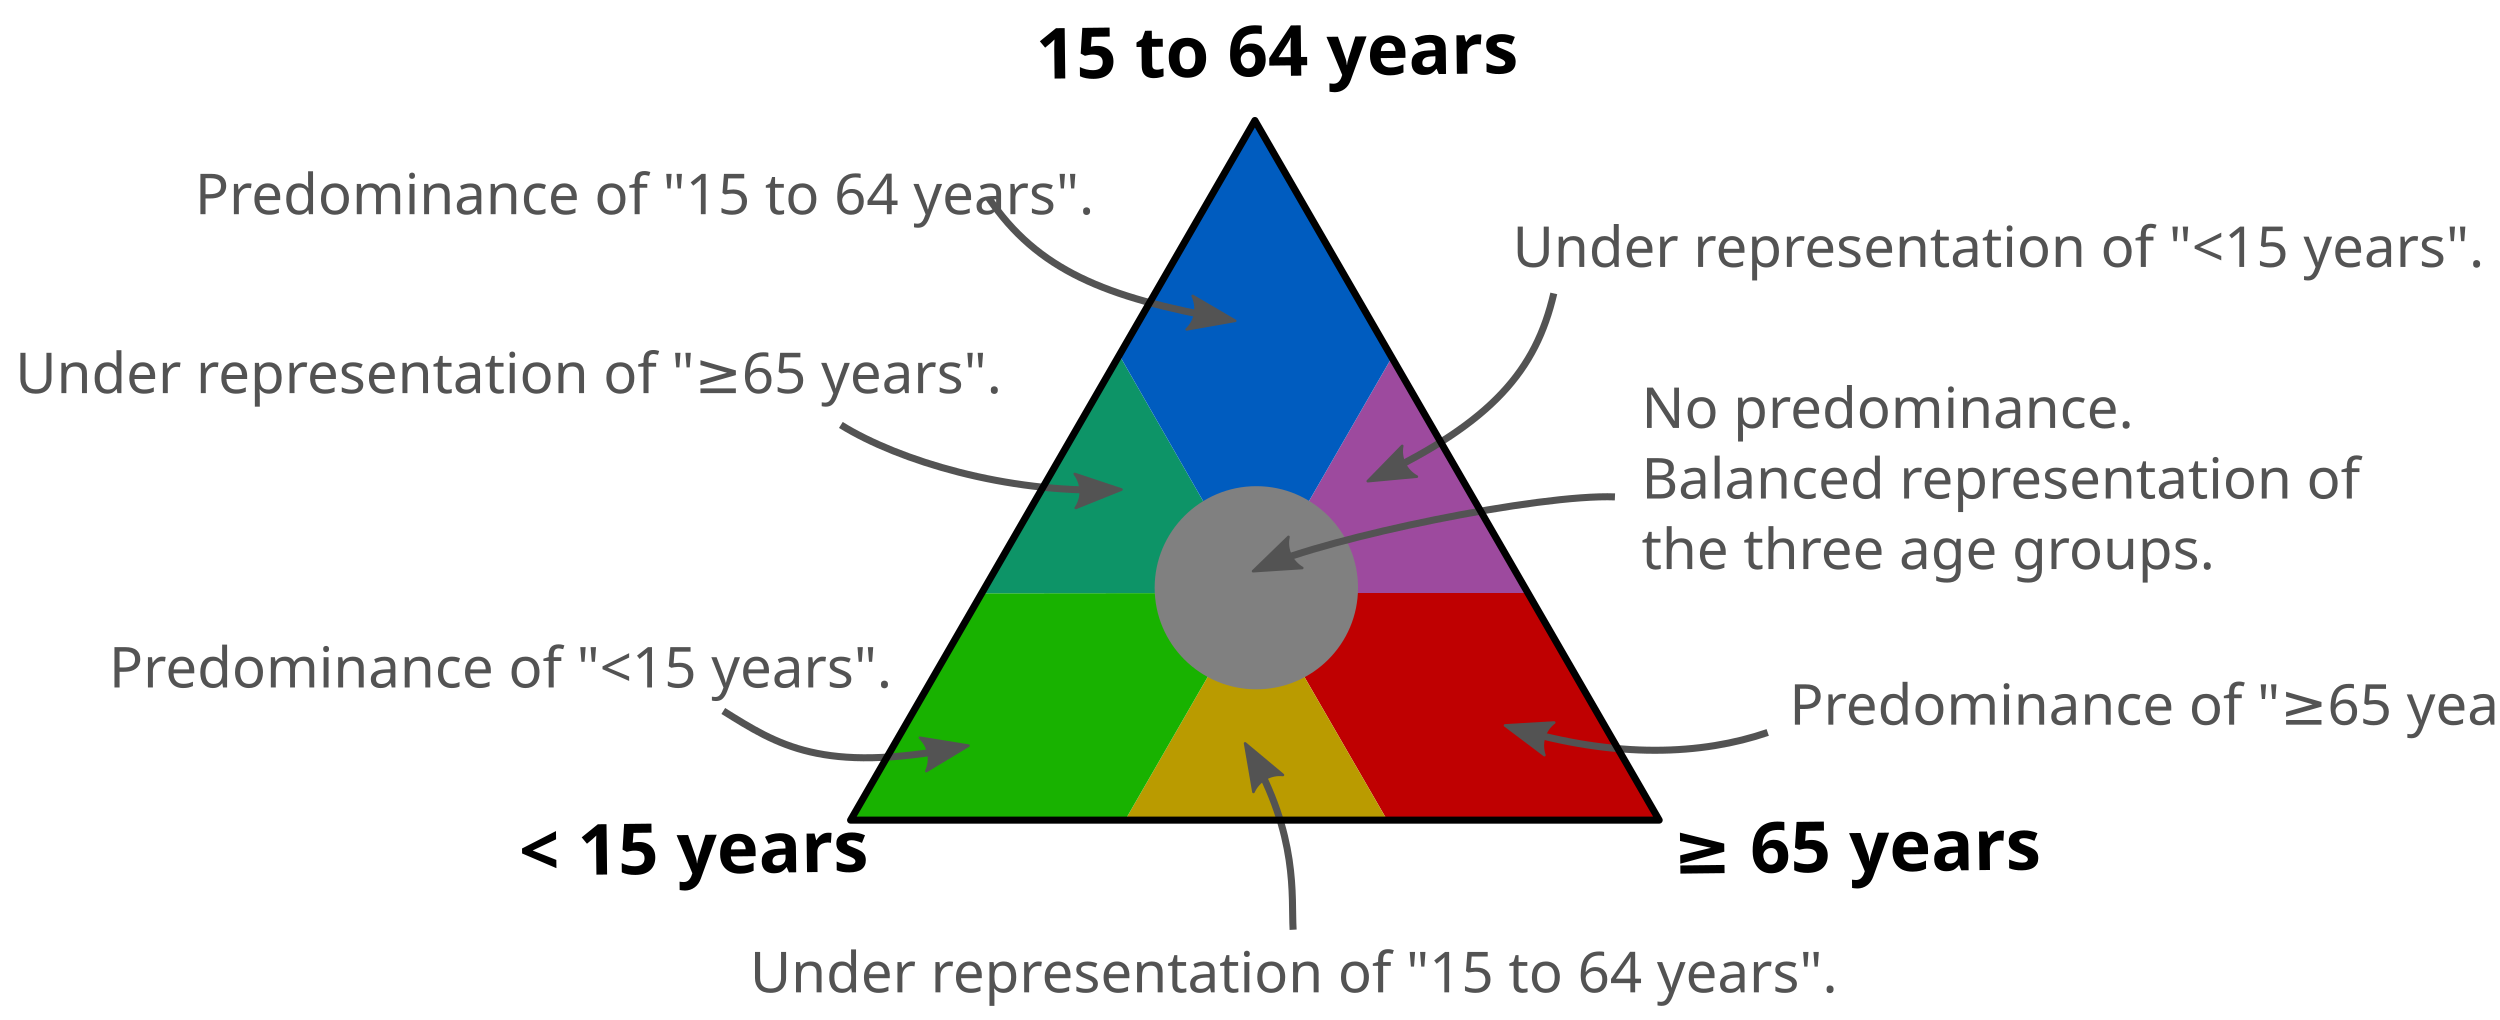
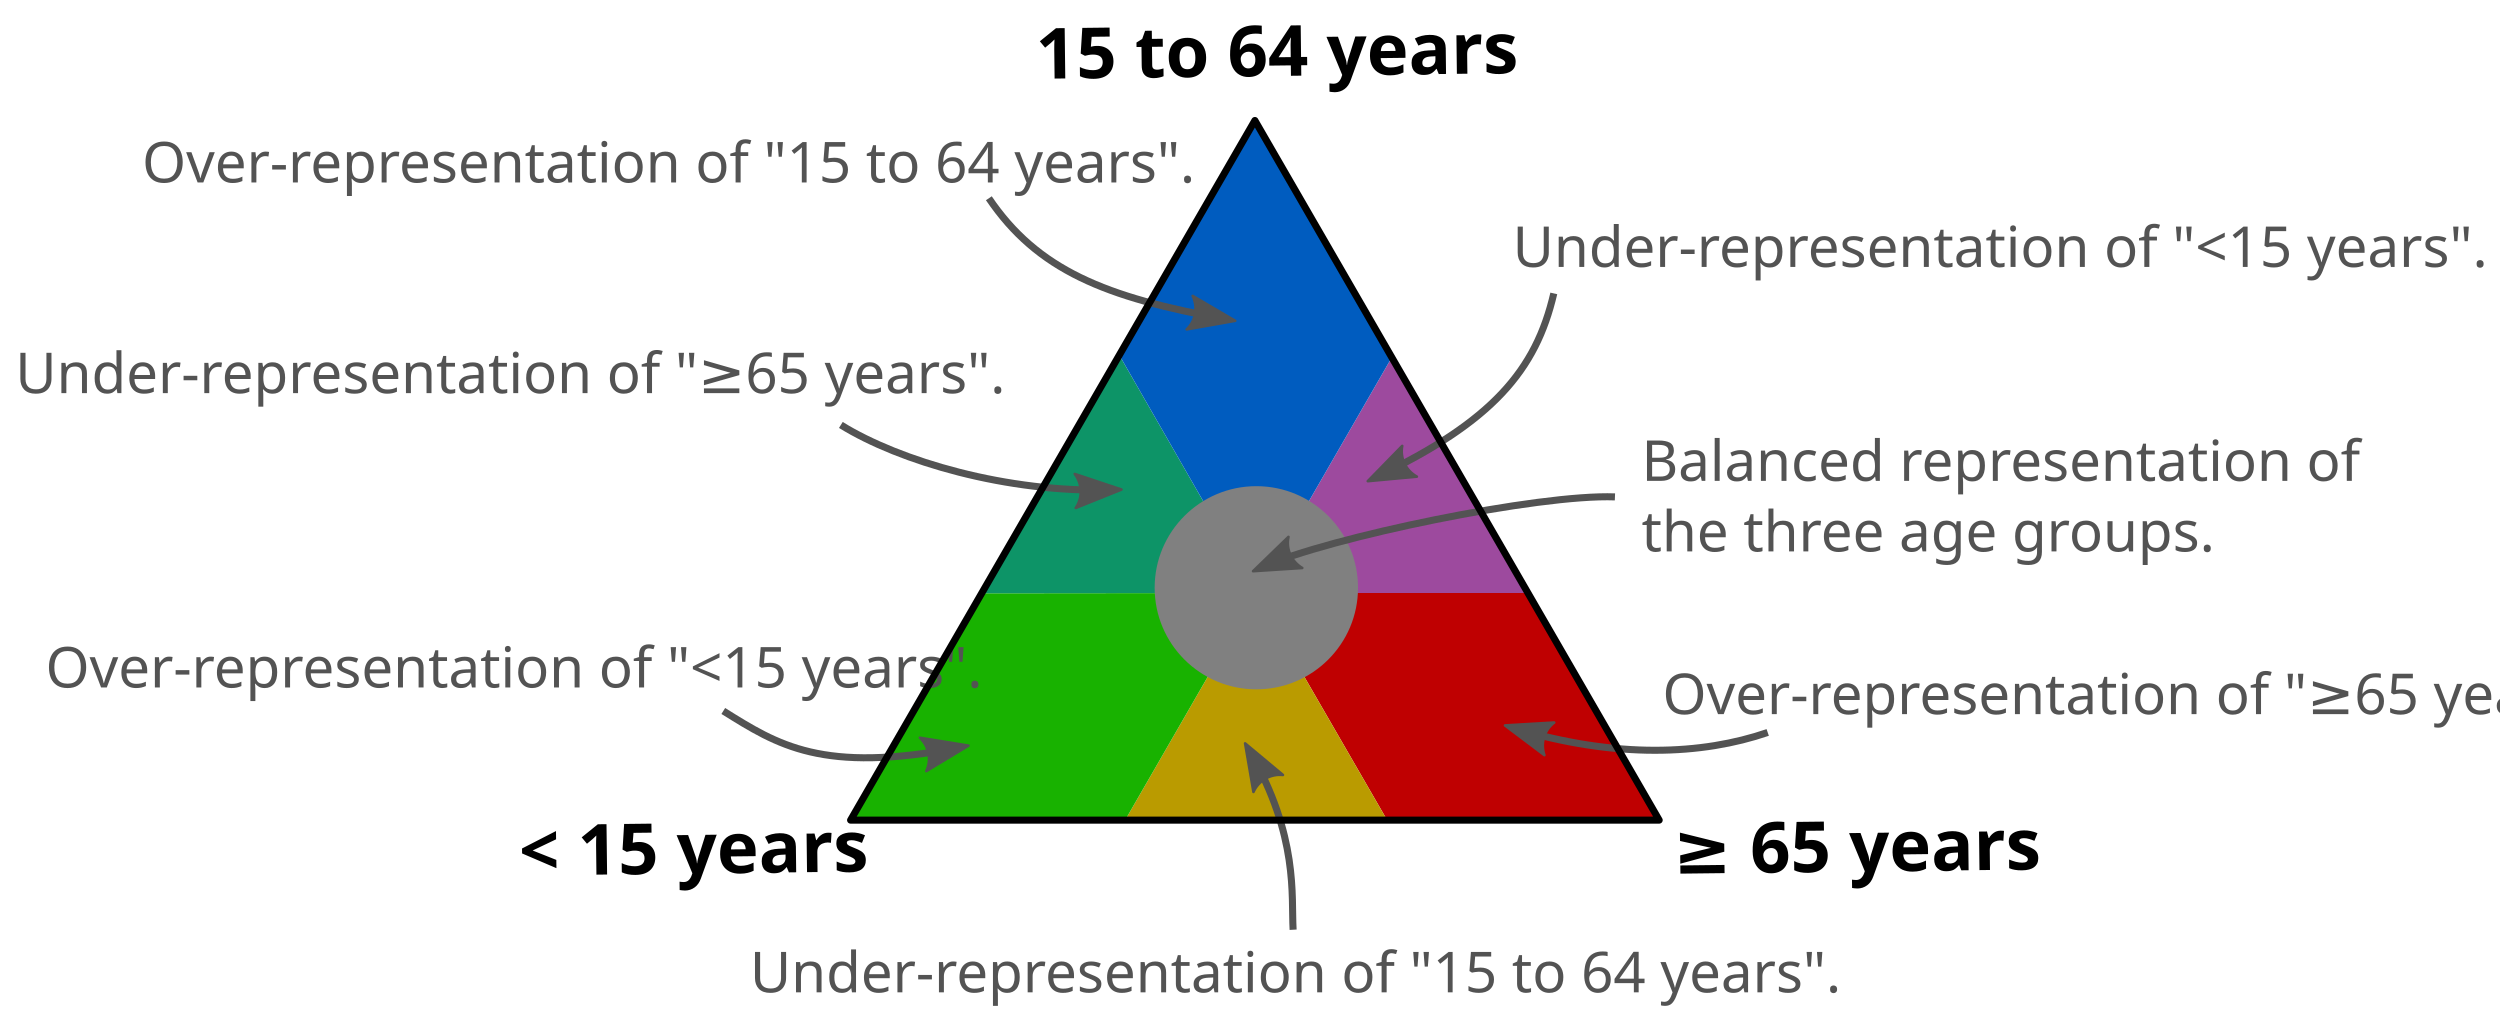
<svg xmlns="http://www.w3.org/2000/svg" height="51mm" version="1.1" width="125mm" id="svg1271">
  <defs id="defs2">
    <marker style="overflow:visible" id="Arrow2Mend-2-6-6" refX="0" refY="0" orient="auto" viewBox="0 0 6.93 5.196" markerWidth="6.93" markerHeight="5.196" preserveAspectRatio="xMidYMid">
      <path transform="scale(-0.6)" d="M 8.719,4.034 -2.207,0.016 8.719,-4.002 c -1.745,2.372 -1.735,5.617 -6e-7,8.035 z" style="fill:context-stroke;fill-rule:evenodd;stroke:context-stroke;stroke-width:0.625;stroke-linejoin:round" id="path359593-0-6-10" />
    </marker>
    <marker style="overflow:visible" id="Arrow2Mend-2-6-3-2" refX="0" refY="0" orient="auto" viewBox="0 0 6.93 5.196" markerWidth="6.93" markerHeight="5.196" preserveAspectRatio="xMidYMid">
      <path transform="scale(-0.6)" d="M 8.719,4.034 -2.207,0.016 8.719,-4.002 c -1.745,2.372 -1.735,5.617 -6e-7,8.035 z" style="fill:context-stroke;fill-rule:evenodd;stroke:context-stroke;stroke-width:0.625;stroke-linejoin:round" id="path359593-0-6-1-6" />
    </marker>
    <marker style="overflow:visible" id="Arrow2Mend-2-6-3" refX="0" refY="0" orient="auto" viewBox="0 0 6.93 5.196" markerWidth="6.93" markerHeight="5.196" preserveAspectRatio="xMidYMid">
      <path transform="scale(-0.6)" d="M 8.719,4.034 -2.207,0.016 8.719,-4.002 c -1.745,2.372 -1.735,5.617 -6e-7,8.035 z" style="fill:context-stroke;fill-rule:evenodd;stroke:context-stroke;stroke-width:0.625;stroke-linejoin:round" id="path359593-0-6-1" />
    </marker>
    <marker style="overflow:visible" id="Arrow2Mend-4" refX="0" refY="0" orient="auto">
      <path transform="scale(-0.6)" d="M 8.719,4.034 -2.207,0.016 8.719,-4.002 c -1.745,2.372 -1.735,5.617 -6e-7,8.035 z" style="fill:context-stroke;fill-rule:evenodd;stroke:context-stroke;stroke-width:0.625;stroke-linejoin:round" id="path359593-4" />
    </marker>
    <marker style="overflow:visible" id="Arrow2Mend-9-7" refX="0" refY="0" orient="auto">
      <path transform="scale(-0.6)" d="M 8.719,4.034 -2.207,0.016 8.719,-4.002 c -1.745,2.372 -1.735,5.617 -6e-7,8.035 z" style="fill:context-stroke;fill-rule:evenodd;stroke:context-stroke;stroke-width:0.625;stroke-linejoin:round" id="path359593-6-6" />
    </marker>
    <marker style="overflow:visible" id="Arrow2Mend-9-1-3" refX="0" refY="0" orient="auto">
      <path transform="scale(-0.6)" d="M 8.719,4.034 -2.207,0.016 8.719,-4.002 c -1.745,2.372 -1.735,5.617 -6e-7,8.035 z" style="fill:context-stroke;fill-rule:evenodd;stroke:context-stroke;stroke-width:0.625;stroke-linejoin:round" id="path359593-6-7-1" />
    </marker>
    <marker style="overflow:visible" id="Arrow2Mend-9-7-2" refX="0" refY="0" orient="auto">
      <path transform="scale(-0.6)" d="M 8.719,4.034 -2.207,0.016 8.719,-4.002 c -1.745,2.372 -1.735,5.617 -6e-7,8.035 z" style="fill:context-stroke;fill-rule:evenodd;stroke:context-stroke;stroke-width:0.625;stroke-linejoin:round" id="path359593-6-6-6" />
    </marker>
    <marker style="overflow:visible" id="Arrow2Mend-9-1-3-3" refX="0" refY="0" orient="auto">
      <path transform="scale(-0.6)" d="M 8.719,4.034 -2.207,0.016 8.719,-4.002 c -1.745,2.372 -1.735,5.617 -6e-7,8.035 z" style="fill:context-stroke;fill-rule:evenodd;stroke:context-stroke;stroke-width:0.625;stroke-linejoin:round" id="path359593-6-7-1-6" />
    </marker>
    <marker style="overflow:visible" id="Arrow2Mend-9-1-3-0" refX="0" refY="0" orient="auto">
      <path transform="scale(-0.6)" d="M 8.719,4.034 -2.207,0.016 8.719,-4.002 c -1.745,2.372 -1.735,5.617 -6e-7,8.035 z" style="fill:context-stroke;fill-rule:evenodd;stroke:context-stroke;stroke-width:0.625;stroke-linejoin:round" id="path359593-6-7-1-63" />
    </marker>
    <marker style="overflow:visible" id="Arrow2Mend-9-1-3-06" refX="0" refY="0" orient="auto">
      <path transform="scale(-0.6)" d="M 8.719,4.034 -2.207,0.016 8.719,-4.002 c -1.745,2.372 -1.735,5.617 -6e-7,8.035 z" style="fill:context-stroke;fill-rule:evenodd;stroke:context-stroke;stroke-width:0.625;stroke-linejoin:round" id="path359593-6-7-1-1" />
    </marker>
    <marker style="overflow:visible" id="Arrow2Mend" refX="0" refY="0" orient="auto" viewBox="0 0 6.93 5.196" markerWidth="6.93" markerHeight="5.196" preserveAspectRatio="xMidYMid">
      <path transform="scale(-0.6)" d="M 8.719,4.034 -2.207,0.016 8.719,-4.002 c -1.745,2.372 -1.735,5.617 -6e-7,8.035 z" style="fill:context-stroke;fill-rule:evenodd;stroke:context-stroke;stroke-width:0.625;stroke-linejoin:round" id="path359593" />
    </marker>
    <marker style="overflow:visible" id="Arrow2Mend-2" refX="0" refY="0" orient="auto" viewBox="0 0 6.93 5.196" markerWidth="6.93" markerHeight="5.196" preserveAspectRatio="xMidYMid">
      <path transform="scale(-0.6)" d="M 8.719,4.034 -2.207,0.016 8.719,-4.002 c -1.745,2.372 -1.735,5.617 -6e-7,8.035 z" style="fill:context-stroke;fill-rule:evenodd;stroke:context-stroke;stroke-width:0.625;stroke-linejoin:round" id="path359593-0" />
    </marker>
    <marker style="overflow:visible" id="Arrow2Mend-2-6" refX="0" refY="0" orient="auto" viewBox="0 0 6.93 5.196" markerWidth="6.93" markerHeight="5.196" preserveAspectRatio="xMidYMid">
      <path transform="scale(-0.6)" d="M 8.719,4.034 -2.207,0.016 8.719,-4.002 c -1.745,2.372 -1.735,5.617 -6e-7,8.035 z" style="fill:context-stroke;fill-rule:evenodd;stroke:context-stroke;stroke-width:0.625;stroke-linejoin:round" id="path359593-0-6" />
    </marker>
    <marker style="overflow:visible" id="Arrow2Mend-9-1-3-5" refX="0" refY="0" orient="auto" viewBox="0 0 6.93 5.196" markerWidth="6.93" markerHeight="5.196" preserveAspectRatio="xMidYMid">
      <path transform="scale(-0.6)" d="M 8.719,4.034 -2.207,0.016 8.719,-4.002 c -1.745,2.372 -1.735,5.617 -6e-7,8.035 z" style="fill:context-stroke;fill-rule:evenodd;stroke:context-stroke;stroke-width:0.625;stroke-linejoin:round" id="path359593-6-7-1-4" />
    </marker>
    <marker style="overflow:visible" id="Arrow2Mend-9-1-3-6" refX="0" refY="0" orient="auto">
      <path transform="scale(-0.6)" d="M 8.719,4.034 -2.207,0.016 8.719,-4.002 c -1.745,2.372 -1.735,5.617 -6e-7,8.035 z" style="fill:context-stroke;fill-rule:evenodd;stroke:context-stroke;stroke-width:0.625;stroke-linejoin:round" id="path359593-6-7-1-5" />
    </marker>
    <marker style="overflow:visible" id="Arrow2Mend-9-7-9" refX="0" refY="0" orient="auto">
      <path transform="scale(-0.6)" d="M 8.719,4.034 -2.207,0.016 8.719,-4.002 c -1.745,2.372 -1.735,5.617 -6e-7,8.035 z" style="fill:context-stroke;fill-rule:evenodd;stroke:context-stroke;stroke-width:0.625;stroke-linejoin:round" id="path359593-6-6-3" />
    </marker>
    <marker style="overflow:visible" id="Arrow2Mend-2-6-6-7" refX="0" refY="0" orient="auto" viewBox="0 0 6.93 5.196" markerWidth="6.93" markerHeight="5.196" preserveAspectRatio="xMidYMid">
      <path transform="scale(-0.6)" d="M 8.719,4.034 -2.207,0.016 8.719,-4.002 c -1.745,2.372 -1.735,5.617 -6e-7,8.035 z" style="fill:context-stroke;fill-rule:evenodd;stroke:context-stroke;stroke-width:0.625;stroke-linejoin:round" id="path359593-0-6-10-3" />
    </marker>
    <marker style="overflow:visible" id="Arrow2Mend-2-6-3-2-6" refX="0" refY="0" orient="auto" viewBox="0 0 6.93 5.196" markerWidth="6.93" markerHeight="5.196" preserveAspectRatio="xMidYMid">
      <path transform="scale(-0.6)" d="M 8.719,4.034 -2.207,0.016 8.719,-4.002 c -1.745,2.372 -1.735,5.617 -6e-7,8.035 z" style="fill:context-stroke;fill-rule:evenodd;stroke:context-stroke;stroke-width:0.625;stroke-linejoin:round" id="path359593-0-6-1-6-1" />
    </marker>
    <marker style="overflow:visible" id="Arrow2Mend-2-6-3-29" refX="0" refY="0" orient="auto" viewBox="0 0 6.93 5.196" markerWidth="6.93" markerHeight="5.196" preserveAspectRatio="xMidYMid">
      <path transform="scale(-0.6)" d="M 8.719,4.034 -2.207,0.016 8.719,-4.002 c -1.745,2.372 -1.735,5.617 -6e-7,8.035 z" style="fill:context-stroke;fill-rule:evenodd;stroke:context-stroke;stroke-width:0.625;stroke-linejoin:round" id="path359593-0-6-1-3" />
    </marker>
    <marker style="overflow:visible" id="Arrow2Mend-2-6-6-3" refX="0" refY="0" orient="auto" viewBox="0 0 6.93 5.196" markerWidth="6.93" markerHeight="5.196" preserveAspectRatio="xMidYMid">
      <path transform="scale(-0.6)" d="M 8.719,4.034 -2.207,0.016 8.719,-4.002 c -1.745,2.372 -1.735,5.617 -6e-7,8.035 z" style="fill:context-stroke;fill-rule:evenodd;stroke:context-stroke;stroke-width:0.625;stroke-linejoin:round" id="path359593-0-6-10-9" />
    </marker>
    <marker style="overflow:visible" id="Arrow2Mend-2-6-3-2-1" refX="0" refY="0" orient="auto" viewBox="0 0 6.93 5.196" markerWidth="6.93" markerHeight="5.196" preserveAspectRatio="xMidYMid">
      <path transform="scale(-0.6)" d="M 8.719,4.034 -2.207,0.016 8.719,-4.002 c -1.745,2.372 -1.735,5.617 -6e-7,8.035 z" style="fill:context-stroke;fill-rule:evenodd;stroke:context-stroke;stroke-width:0.625;stroke-linejoin:round" id="path359593-0-6-1-6-9" />
    </marker>
    <marker style="overflow:visible" id="Arrow2Mend-2-6-3-6" refX="0" refY="0" orient="auto" viewBox="0 0 6.93 5.196" markerWidth="6.93" markerHeight="5.196" preserveAspectRatio="xMidYMid">
      <path transform="scale(-0.6)" d="M 8.719,4.034 -2.207,0.016 8.719,-4.002 c -1.745,2.372 -1.735,5.617 -6e-7,8.035 z" style="fill:context-stroke;fill-rule:evenodd;stroke:context-stroke;stroke-width:0.625;stroke-linejoin:round" id="path359593-0-6-1-9" />
    </marker>
    <marker style="overflow:visible" id="Arrow2Mend-9-1-3-0-6" refX="0" refY="0" orient="auto">
      <path transform="scale(-0.6)" d="M 8.719,4.034 -2.207,0.016 8.719,-4.002 c -1.745,2.372 -1.735,5.617 -6e-7,8.035 z" style="fill:context-stroke;fill-rule:evenodd;stroke:context-stroke;stroke-width:0.625;stroke-linejoin:round" id="path359593-6-7-1-63-0" />
    </marker>
    <marker style="overflow:visible" id="Arrow2Mend-9-1-3-3-7" refX="0" refY="0" orient="auto">
      <path transform="scale(-0.6)" d="M 8.719,4.034 -2.207,0.016 8.719,-4.002 c -1.745,2.372 -1.735,5.617 -6e-7,8.035 z" style="fill:context-stroke;fill-rule:evenodd;stroke:context-stroke;stroke-width:0.625;stroke-linejoin:round" id="path359593-6-7-1-6-0" />
    </marker>
    <marker style="overflow:visible" id="Arrow2Mend-9-7-2-1" refX="0" refY="0" orient="auto">
      <path transform="scale(-0.6)" d="M 8.719,4.034 -2.207,0.016 8.719,-4.002 c -1.745,2.372 -1.735,5.617 -6e-7,8.035 z" style="fill:context-stroke;fill-rule:evenodd;stroke:context-stroke;stroke-width:0.625;stroke-linejoin:round" id="path359593-6-6-6-0" />
    </marker>
    <marker style="overflow:visible" id="Arrow2Mend-9-1-3-6-1" refX="0" refY="0" orient="auto">
      <path transform="scale(-0.6)" d="M 8.719,4.034 -2.207,0.016 8.719,-4.002 c -1.745,2.372 -1.735,5.617 -6e-7,8.035 z" style="fill:context-stroke;fill-rule:evenodd;stroke:context-stroke;stroke-width:0.625;stroke-linejoin:round" id="path359593-6-7-1-5-3" />
    </marker>
    <marker style="overflow:visible" id="Arrow2Mend-9-7-9-7" refX="0" refY="0" orient="auto">
      <path transform="scale(-0.6)" d="M 8.719,4.034 -2.207,0.016 8.719,-4.002 c -1.745,2.372 -1.735,5.617 -6e-7,8.035 z" style="fill:context-stroke;fill-rule:evenodd;stroke:context-stroke;stroke-width:0.625;stroke-linejoin:round" id="path359593-6-6-3-7" />
    </marker>
    <marker style="overflow:visible" id="Arrow2Mend-9-1-3-5-2" refX="0" refY="0" orient="auto" viewBox="0 0 6.93 5.196" markerWidth="6.93" markerHeight="5.196" preserveAspectRatio="xMidYMid">
      <path transform="scale(-0.6)" d="M 8.719,4.034 -2.207,0.016 8.719,-4.002 c -1.745,2.372 -1.735,5.617 -6e-7,8.035 z" style="fill:context-stroke;fill-rule:evenodd;stroke:context-stroke;stroke-width:0.625;stroke-linejoin:round" id="path359593-6-7-1-4-6" />
    </marker>
    <marker style="overflow:visible" id="Arrow2Mend-9-1-3-06-4" refX="0" refY="0" orient="auto">
      <path transform="scale(-0.6)" d="M 8.719,4.034 -2.207,0.016 8.719,-4.002 c -1.745,2.372 -1.735,5.617 -6e-7,8.035 z" style="fill:context-stroke;fill-rule:evenodd;stroke:context-stroke;stroke-width:0.625;stroke-linejoin:round" id="path359593-6-7-1-1-5" />
    </marker>
    <marker style="overflow:visible" id="Arrow2Mend-9-1-3-0-6-2" refX="0" refY="0" orient="auto">
      <path transform="scale(-0.6)" d="M 8.719,4.034 -2.207,0.016 8.719,-4.002 c -1.745,2.372 -1.735,5.617 -6e-7,8.035 z" style="fill:context-stroke;fill-rule:evenodd;stroke:context-stroke;stroke-width:0.625;stroke-linejoin:round" id="path359593-6-7-1-63-0-0" />
    </marker>
    <marker style="overflow:visible" id="Arrow2Mend-9-1-3-3-7-2" refX="0" refY="0" orient="auto">
      <path transform="scale(-0.6)" d="M 8.719,4.034 -2.207,0.016 8.719,-4.002 c -1.745,2.372 -1.735,5.617 -6e-7,8.035 z" style="fill:context-stroke;fill-rule:evenodd;stroke:context-stroke;stroke-width:0.625;stroke-linejoin:round" id="path359593-6-7-1-6-0-9" />
    </marker>
    <marker style="overflow:visible" id="Arrow2Mend-9-7-2-1-0" refX="0" refY="0" orient="auto">
      <path transform="scale(-0.6)" d="M 8.719,4.034 -2.207,0.016 8.719,-4.002 c -1.745,2.372 -1.735,5.617 -6e-7,8.035 z" style="fill:context-stroke;fill-rule:evenodd;stroke:context-stroke;stroke-width:0.625;stroke-linejoin:round" id="path359593-6-6-6-0-9" />
    </marker>
    <marker style="overflow:visible" id="Arrow2Mend-9-1-3-6-1-9" refX="0" refY="0" orient="auto">
      <path transform="scale(-0.6)" d="M 8.719,4.034 -2.207,0.016 8.719,-4.002 c -1.745,2.372 -1.735,5.617 -6e-7,8.035 z" style="fill:context-stroke;fill-rule:evenodd;stroke:context-stroke;stroke-width:0.625;stroke-linejoin:round" id="path359593-6-7-1-5-3-4" />
    </marker>
    <marker style="overflow:visible" id="Arrow2Mend-9-7-9-7-5" refX="0" refY="0" orient="auto">
      <path transform="scale(-0.6)" d="M 8.719,4.034 -2.207,0.016 8.719,-4.002 c -1.745,2.372 -1.735,5.617 -6e-7,8.035 z" style="fill:context-stroke;fill-rule:evenodd;stroke:context-stroke;stroke-width:0.625;stroke-linejoin:round" id="path359593-6-6-3-7-1" />
    </marker>
    <marker style="overflow:visible" id="Arrow2Mend-9-1-3-5-2-0" refX="0" refY="0" orient="auto" viewBox="0 0 6.93 5.196" markerWidth="6.93" markerHeight="5.196" preserveAspectRatio="xMidYMid">
      <path transform="scale(-0.6)" d="M 8.719,4.034 -2.207,0.016 8.719,-4.002 c -1.745,2.372 -1.735,5.617 -6e-7,8.035 z" style="fill:context-stroke;fill-rule:evenodd;stroke:context-stroke;stroke-width:0.625;stroke-linejoin:round" id="path359593-6-7-1-4-6-3" />
    </marker>
    <marker style="overflow:visible" id="Arrow2Mend-9-1-3-06-4-7" refX="0" refY="0" orient="auto">
      <path transform="scale(-0.6)" d="M 8.719,4.034 -2.207,0.016 8.719,-4.002 c -1.745,2.372 -1.735,5.617 -6e-7,8.035 z" style="fill:context-stroke;fill-rule:evenodd;stroke:context-stroke;stroke-width:0.625;stroke-linejoin:round" id="path359593-6-7-1-1-5-8" />
    </marker>
    <marker style="overflow:visible" id="Arrow2Mend-9-7-2-1-1" refX="0" refY="0" orient="auto">
      <path transform="scale(-0.6)" d="M 8.719,4.034 -2.207,0.016 8.719,-4.002 c -1.745,2.372 -1.735,5.617 -6e-7,8.035 z" style="fill:context-stroke;fill-rule:evenodd;stroke:context-stroke;stroke-width:0.625;stroke-linejoin:round" id="path359593-6-6-6-0-3" />
    </marker>
    <marker style="overflow:visible" id="Arrow2Mend-9-7-2-1-1-6" refX="0" refY="0" orient="auto">
      <path transform="scale(-0.6)" d="M 8.719,4.034 -2.207,0.016 8.719,-4.002 c -1.745,2.372 -1.735,5.617 -6e-7,8.035 z" style="fill:context-stroke;fill-rule:evenodd;stroke:context-stroke;stroke-width:0.625;stroke-linejoin:round" id="path359593-6-6-6-0-3-2" />
    </marker>
  </defs>
  <path style="fill:#bf0001;fill-opacity:1;stroke:none;stroke-width:1.207px;stroke-linecap:butt;stroke-linejoin:miter;stroke-opacity:1" d="m 288.758,112.064 -51.408,0.005 24.785,42.911 51.064,-0.19" id="path352121-6-3" />
  <path style="fill:#ba9b00;fill-opacity:1;stroke:none;stroke-width:1.207px;stroke-linecap:butt;stroke-linejoin:miter;stroke-opacity:1" d="m 212.575,155.068 49.576,-0.06 -24.802,-42.939" id="path351907-9-8" />
  <path style="fill:#9d4a9e;fill-opacity:1;stroke:none;stroke-width:1.207px;stroke-linecap:butt;stroke-linejoin:miter;stroke-opacity:1" d="m 263.055,67.471 -25.708,44.6 51.424,-0.008" id="path351561-3-0" />
  <path style="fill:#18b200;fill-opacity:1;stroke:none;stroke-width:1.207px;stroke-linecap:butt;stroke-linejoin:miter;stroke-opacity:1" d="m 161.333,154.779 51.259,0.26 24.761,-42.975 -51.802,0.056 -24.561,42.521" id="path351207-7-5" />
  <path style="fill:#0d9467;fill-opacity:1;stroke:none;stroke-width:1.207px;stroke-linecap:butt;stroke-linejoin:miter;stroke-opacity:1" d="m 211.516,67.096 -25.986,45.024 51.822,-0.052 z" id="path351056-4-6" />
  <path style="fill:#005cbf;fill-opacity:1;stroke:none;stroke-width:1.207px;stroke-linecap:butt;stroke-linejoin:miter;stroke-opacity:1" d="m 237.03,23.155 -25.509,43.947 25.829,44.968 25.675,-44.549 -25.997,-44.581" id="path348292-5-6" />
  <ellipse style="fill:#808080;fill-opacity:1;stroke:none;stroke-width:1.333;stop-color:#000000" id="path389359" cx="237.418" cy="111.072" rx="19.216" ry="19.198" />
  <path style="display:inline;fill:none;stroke:#535353;stroke-width:1.333;stroke-linecap:butt;stroke-linejoin:miter;stroke-miterlimit:4;stroke-dasharray:none;stroke-opacity:1;marker-end:url(#Arrow2Mend-9-1-3-0-6)" d="m 158.901,80.305 c 11.069,6.862 31.449,12.873 51.266,12.274" id="path358592-2-8-2" />
  <path style="display:inline;fill:none;stroke:#535353;stroke-width:1.333;stroke-linecap:butt;stroke-linejoin:miter;stroke-miterlimit:4;stroke-dasharray:none;stroke-opacity:1;marker-end:url(#Arrow2Mend-9-1-3-3-7)" d="m 186.869,37.465 c 9.159,13.523 21.95,18.765 44.815,22.861" id="path358592-2-8-1" />
  <path style="display:inline;fill:none;stroke:#535353;stroke-width:1.333;stroke-linecap:butt;stroke-linejoin:miter;stroke-miterlimit:4;stroke-dasharray:none;stroke-opacity:1;marker-end:url(#Arrow2Mend-9-7-2-1)" d="M 293.632,55.45 C 290.262,69.976 282.043,79.682 260.065,90.159" id="path358592-2-9" />
  <path style="display:inline;fill:none;stroke:#535353;stroke-width:1.333;stroke-linecap:butt;stroke-linejoin:miter;stroke-miterlimit:4;stroke-dasharray:none;stroke-opacity:1;marker-end:url(#Arrow2Mend-9-7-9-7)" d="m 305.187,93.901 c -14.351,-0.549 -53.821,7.566 -66.778,13.311" id="path358592-2-7" />
  <text xml:space="preserve" style="font-style:normal;font-variant:normal;font-weight:600;font-stretch:normal;font-size:13.333px;line-height:1.25;font-family:'Myriad Pro';-inkscape-font-specification:'Myriad Pro, Semi-Bold';font-variant-ligatures:normal;font-variant-caps:normal;font-variant-numeric:normal;font-variant-east-asian:normal;display:inline;stroke-width:1.105" x="314.185" y="168.832" id="text2020192-0-9-6-8-47-7-0" transform="rotate(-0.6760021)">
    <tspan id="tspan991476-0" x="314.185" y="168.832" style="font-style:normal;font-variant:normal;font-weight:600;font-stretch:normal;font-size:13.333px;font-family:'Myriad Pro';-inkscape-font-specification:'Myriad Pro, Semi-Bold';font-variant-ligatures:normal;font-variant-caps:normal;font-variant-numeric:normal;font-variant-east-asian:normal;stroke-width:1.105">≥ 65 years</tspan>
  </text>
  <text xml:space="preserve" style="font-style:normal;font-variant:normal;font-weight:600;font-stretch:normal;font-size:13.333px;line-height:1.25;font-family:'Myriad Pro';-inkscape-font-specification:'Myriad Pro, Semi-Bold';font-variant-ligatures:normal;font-variant-caps:normal;font-variant-numeric:normal;font-variant-east-asian:normal;display:inline;stroke-width:1.105" x="96.177" y="166.605" id="text2020192-0-9-6-8-47-7-2-4" transform="rotate(-0.6760021)">
    <tspan id="tspan991478-62" x="96.177" y="166.605" style="font-style:normal;font-variant:normal;font-weight:600;font-stretch:normal;font-size:13.333px;font-family:'Myriad Pro';-inkscape-font-specification:'Myriad Pro, Semi-Bold';font-variant-ligatures:normal;font-variant-caps:normal;font-variant-numeric:normal;font-variant-east-asian:normal;stroke-width:1.105">&lt; 15 years</tspan>
  </text>
  <text xml:space="preserve" style="font-style:normal;font-variant:normal;font-weight:600;font-stretch:normal;font-size:13.333px;line-height:1.25;font-family:'Myriad Pro';-inkscape-font-specification:'Myriad Pro, Semi-Bold';font-variant-ligatures:normal;font-variant-caps:normal;font-variant-numeric:normal;font-variant-east-asian:normal;display:inline;stroke-width:1.105" x="195.623" y="17.2" id="text2020192-0-9-6-8-47-7-3-6" transform="rotate(-0.6760021)">
    <tspan id="tspan991474-7" x="195.623" y="17.2" style="font-style:normal;font-variant:normal;font-weight:600;font-stretch:normal;font-size:13.333px;font-family:'Myriad Pro';-inkscape-font-specification:'Myriad Pro, Semi-Bold';font-variant-ligatures:normal;font-variant-caps:normal;font-variant-numeric:normal;font-variant-east-asian:normal;stroke-width:1.105">15 to 64 years</tspan>
  </text>
-   <text xml:space="preserve" style="font-style:normal;font-variant:normal;font-weight:normal;font-stretch:normal;font-size:10.667px;line-height:1.25;font-family:'Myriad Pro';-inkscape-font-specification:'Myriad Pro, Normal';font-variant-ligatures:normal;font-variant-caps:normal;font-variant-numeric:normal;font-variant-east-asian:normal;display:inline;fill:#535353;fill-opacity:1;stroke-width:1" x="36.839" y="40.477" id="text2020192-1">
-     <tspan x="36.839" y="40.477" id="tspan347158" style="font-style:normal;font-variant:normal;font-weight:normal;font-stretch:normal;font-size:10.667px;font-family:'Myriad Pro';-inkscape-font-specification:'Myriad Pro, Normal';font-variant-ligatures:normal;font-variant-caps:normal;font-variant-numeric:normal;font-variant-east-asian:normal;stroke-width:1">Predominance of "15 to 64 years".</tspan>
+   <text xml:space="preserve" style="font-style:normal;font-variant:normal;font-weight:normal;font-stretch:normal;font-size:10.667px;line-height:1.25;font-family:'Myriad Pro';-inkscape-font-specification:'Myriad Pro, Normal';font-variant-ligatures:normal;font-variant-caps:normal;font-variant-numeric:normal;font-variant-east-asian:normal;display:inline;fill:#535353;fill-opacity:1;stroke-width:1" x="26.839" y="34.477" id="text2020192-1">
+     <tspan x="26.839" y="34.477" id="tspan347158" style="font-style:normal;font-variant:normal;font-weight:normal;font-stretch:normal;font-size:10.667px;font-family:'Myriad Pro';-inkscape-font-specification:'Myriad Pro, Normal';font-variant-ligatures:normal;font-variant-caps:normal;font-variant-numeric:normal;font-variant-east-asian:normal;stroke-width:1">Over-representation of "15 to 64 years".</tspan>
  </text>
-   <text xml:space="preserve" style="font-style:normal;font-variant:normal;font-weight:normal;font-stretch:normal;font-size:10.667px;line-height:1.25;font-family:'Myriad Pro';-inkscape-font-specification:'Myriad Pro, Normal';font-variant-ligatures:normal;font-variant-caps:normal;font-variant-numeric:normal;font-variant-east-asian:normal;display:inline;fill:#535353;fill-opacity:1;stroke-width:1" x="338.162" y="136.95" id="text2020192-0-8">
-     <tspan x="338.162" y="136.95" id="tspan347160" style="font-style:normal;font-variant:normal;font-weight:normal;font-stretch:normal;font-size:10.667px;font-family:'Myriad Pro';-inkscape-font-specification:'Myriad Pro, Normal';font-variant-ligatures:normal;font-variant-caps:normal;font-variant-numeric:normal;font-variant-east-asian:normal;stroke-width:1">Predominance of "≥65 years".</tspan>
+   <text xml:space="preserve" style="font-style:normal;font-variant:normal;font-weight:normal;font-stretch:normal;font-size:10.667px;line-height:1.25;font-family:'Myriad Pro';-inkscape-font-specification:'Myriad Pro, Normal';font-variant-ligatures:normal;font-variant-caps:normal;font-variant-numeric:normal;font-variant-east-asian:normal;display:inline;fill:#535353;fill-opacity:1;stroke-width:1" x="314.162" y="134.95" id="text2020192-0-8">
+     <tspan x="314.162" y="134.95" id="tspan347160" style="font-style:normal;font-variant:normal;font-weight:normal;font-stretch:normal;font-size:10.667px;font-family:'Myriad Pro';-inkscape-font-specification:'Myriad Pro, Normal';font-variant-ligatures:normal;font-variant-caps:normal;font-variant-numeric:normal;font-variant-east-asian:normal;stroke-width:1">Over-representation of "≥65 years".</tspan>
  </text>
-   <text xml:space="preserve" style="font-style:normal;font-variant:normal;font-weight:normal;font-stretch:normal;font-size:10.667px;line-height:1.25;font-family:'Myriad Pro';-inkscape-font-specification:'Myriad Pro, Normal';font-variant-ligatures:normal;font-variant-caps:normal;font-variant-numeric:normal;font-variant-east-asian:normal;display:inline;fill:#535353;fill-opacity:1;stroke-width:1" x="310.212" y="80.873" id="text2020192-4">
-     <tspan id="tspan365599-5" x="310.212" y="80.873" style="font-style:normal;font-variant:normal;font-weight:normal;font-stretch:normal;font-size:10.667px;font-family:'Myriad Pro';-inkscape-font-specification:'Myriad Pro, Normal';font-variant-ligatures:normal;font-variant-caps:normal;font-variant-numeric:normal;font-variant-east-asian:normal;stroke-width:1">No predominance.</tspan>
-     <tspan x="310.212" y="94.207" style="font-style:normal;font-variant:normal;font-weight:normal;font-stretch:normal;font-size:10.667px;font-family:'Myriad Pro';-inkscape-font-specification:'Myriad Pro, Normal';font-variant-ligatures:normal;font-variant-caps:normal;font-variant-numeric:normal;font-variant-east-asian:normal;stroke-width:1" id="tspan963">Balanced representation of</tspan>
-     <tspan x="310.212" y="107.54" id="tspan347158-2" style="font-style:normal;font-variant:normal;font-weight:normal;font-stretch:normal;font-size:10.667px;font-family:'Myriad Pro';-inkscape-font-specification:'Myriad Pro, Normal';font-variant-ligatures:normal;font-variant-caps:normal;font-variant-numeric:normal;font-variant-east-asian:normal;stroke-width:1">the three age groups.</tspan>
+   <text xml:space="preserve" style="font-style:normal;font-variant:normal;font-weight:normal;font-stretch:normal;font-size:10.667px;line-height:1.25;font-family:'Myriad Pro';-inkscape-font-specification:'Myriad Pro, Normal';font-variant-ligatures:normal;font-variant-caps:normal;font-variant-numeric:normal;font-variant-east-asian:normal;display:inline;fill:#535353;fill-opacity:1;stroke-width:1" x="310.212" y="90.873" id="text2020192-4">
+     <tspan x="310.212" y="90.873" style="font-style:normal;font-variant:normal;font-weight:normal;font-stretch:normal;font-size:10.667px;font-family:'Myriad Pro';-inkscape-font-specification:'Myriad Pro, Normal';font-variant-ligatures:normal;font-variant-caps:normal;font-variant-numeric:normal;font-variant-east-asian:normal;stroke-width:1" id="tspan963">Balanced representation of</tspan>
+     <tspan x="310.212" y="104.207" id="tspan347158-2" style="font-style:normal;font-variant:normal;font-weight:normal;font-stretch:normal;font-size:10.667px;font-family:'Myriad Pro';-inkscape-font-specification:'Myriad Pro, Normal';font-variant-ligatures:normal;font-variant-caps:normal;font-variant-numeric:normal;font-variant-east-asian:normal;stroke-width:1">the three age groups.</tspan>
  </text>
-   <text xml:space="preserve" style="font-style:normal;font-variant:normal;font-weight:normal;font-stretch:normal;font-size:10.667px;line-height:1.25;font-family:'Myriad Pro';-inkscape-font-specification:'Myriad Pro, Normal';font-variant-ligatures:normal;font-variant-caps:normal;font-variant-numeric:normal;font-variant-east-asian:normal;display:inline;fill:#535353;fill-opacity:1;stroke-width:1" x="20.596" y="129.919" id="text2020192-0-0-79">
-     <tspan x="20.596" y="129.919" id="tspan347162" style="font-style:normal;font-variant:normal;font-weight:normal;font-stretch:normal;font-size:10.667px;font-family:'Myriad Pro';-inkscape-font-specification:'Myriad Pro, Normal';font-variant-ligatures:normal;font-variant-caps:normal;font-variant-numeric:normal;font-variant-east-asian:normal;stroke-width:1">Predominance of "&lt;15 years".</tspan>
+   <text xml:space="preserve" style="font-style:normal;font-variant:normal;font-weight:normal;font-stretch:normal;font-size:10.667px;line-height:1.25;font-family:'Myriad Pro';-inkscape-font-specification:'Myriad Pro, Normal';font-variant-ligatures:normal;font-variant-caps:normal;font-variant-numeric:normal;font-variant-east-asian:normal;display:inline;fill:#535353;fill-opacity:1;stroke-width:1" x="8.596" y="129.919" id="text2020192-0-0-79">
+     <tspan x="8.596" y="129.919" id="tspan347162" style="font-style:normal;font-variant:normal;font-weight:normal;font-stretch:normal;font-size:10.667px;font-family:'Myriad Pro';-inkscape-font-specification:'Myriad Pro, Normal';font-variant-ligatures:normal;font-variant-caps:normal;font-variant-numeric:normal;font-variant-east-asian:normal;stroke-width:1">Over-representation of "&lt;15 years".</tspan>
  </text>
  <path style="display:inline;fill:none;stroke:#535353;stroke-width:1.333;stroke-linecap:butt;stroke-linejoin:miter;stroke-miterlimit:4;stroke-dasharray:none;stroke-opacity:1;marker-end:url(#Arrow2Mend-9-1-3-6-1)" d="m 334.056,138.416 c -12.358,4.24 -28.604,5.018 -47.95,-0.825" id="path358592-2-8-6" />
  <path style="display:inline;fill:none;stroke:#535353;stroke-width:1.333;stroke-linecap:butt;stroke-linejoin:miter;stroke-miterlimit:4;stroke-dasharray:none;stroke-opacity:1;marker-end:url(#Arrow2Mend-9-1-3-5-2)" d="m 244.368,175.699 c -0.367,-6.391 1.071,-17.636 -8.18,-33.696" id="path358592-2-8-7" />
  <path style="display:inline;fill:none;stroke:#535353;stroke-width:1.333;stroke-linecap:butt;stroke-linejoin:miter;stroke-miterlimit:4;stroke-dasharray:none;stroke-opacity:1;marker-end:url(#Arrow2Mend-9-1-3-06-4)" d="m 136.684,134.358 c 10.271,6.403 18.691,11.913 44.604,6.898" id="path358592-2-8-5" />
  <text xml:space="preserve" style="font-style:normal;font-variant:normal;font-weight:normal;font-stretch:normal;font-size:10.667px;line-height:1.25;font-family:'Myriad Pro';-inkscape-font-specification:'Myriad Pro, Normal';font-variant-ligatures:normal;font-variant-caps:normal;font-variant-numeric:normal;font-variant-east-asian:normal;display:inline;fill:#535353;fill-opacity:1;stroke-width:1" x="2.899" y="74.292" id="text2020192-0-8-2">
-     <tspan x="2.899" y="74.292" id="tspan347160-7" style="font-style:normal;font-variant:normal;font-weight:normal;font-stretch:normal;font-size:10.667px;font-family:'Myriad Pro';-inkscape-font-specification:'Myriad Pro, Normal';font-variant-ligatures:normal;font-variant-caps:normal;font-variant-numeric:normal;font-variant-east-asian:normal;stroke-width:1">Under representation of "≥65 years".</tspan>
+     <tspan x="2.899" y="74.292" id="tspan347160-7" style="font-style:normal;font-variant:normal;font-weight:normal;font-stretch:normal;font-size:10.667px;font-family:'Myriad Pro';-inkscape-font-specification:'Myriad Pro, Normal';font-variant-ligatures:normal;font-variant-caps:normal;font-variant-numeric:normal;font-variant-east-asian:normal;stroke-width:1">Under-representation of "≥65 years".</tspan>
  </text>
  <text xml:space="preserve" style="font-style:normal;font-variant:normal;font-weight:normal;font-stretch:normal;font-size:10.667px;line-height:1.25;font-family:'Myriad Pro';-inkscape-font-specification:'Myriad Pro, Normal';font-variant-ligatures:normal;font-variant-caps:normal;font-variant-numeric:normal;font-variant-east-asian:normal;display:inline;fill:#535353;fill-opacity:1;stroke-width:1" x="141.721" y="187.526" id="text2020192-1-0">
-     <tspan x="141.721" y="187.526" id="tspan347158-9" style="font-style:normal;font-variant:normal;font-weight:normal;font-stretch:normal;font-size:10.667px;font-family:'Myriad Pro';-inkscape-font-specification:'Myriad Pro, Normal';font-variant-ligatures:normal;font-variant-caps:normal;font-variant-numeric:normal;font-variant-east-asian:normal;stroke-width:1">Under representation of "15 to 64 years".</tspan>
+     <tspan x="141.721" y="187.526" id="tspan347158-9" style="font-style:normal;font-variant:normal;font-weight:normal;font-stretch:normal;font-size:10.667px;font-family:'Myriad Pro';-inkscape-font-specification:'Myriad Pro, Normal';font-variant-ligatures:normal;font-variant-caps:normal;font-variant-numeric:normal;font-variant-east-asian:normal;stroke-width:1">Under-representation of "15 to 64 years".</tspan>
  </text>
  <text xml:space="preserve" style="font-style:normal;font-variant:normal;font-weight:normal;font-stretch:normal;font-size:10.667px;line-height:1.25;font-family:'Myriad Pro';-inkscape-font-specification:'Myriad Pro, Normal';font-variant-ligatures:normal;font-variant-caps:normal;font-variant-numeric:normal;font-variant-east-asian:normal;display:inline;fill:#535353;fill-opacity:1;stroke-width:1" x="285.854" y="50.442" id="text2020192-0-0-79-3">
-     <tspan x="285.854" y="50.442" id="tspan347162-6" style="font-style:normal;font-variant:normal;font-weight:normal;font-stretch:normal;font-size:10.667px;font-family:'Myriad Pro';-inkscape-font-specification:'Myriad Pro, Normal';font-variant-ligatures:normal;font-variant-caps:normal;font-variant-numeric:normal;font-variant-east-asian:normal;stroke-width:1">Under representation of "&lt;15 years".</tspan>
+     <tspan x="285.854" y="50.442" id="tspan347162-6" style="font-style:normal;font-variant:normal;font-weight:normal;font-stretch:normal;font-size:10.667px;font-family:'Myriad Pro';-inkscape-font-specification:'Myriad Pro, Normal';font-variant-ligatures:normal;font-variant-caps:normal;font-variant-numeric:normal;font-variant-east-asian:normal;stroke-width:1">Under-representation of "&lt;15 years".</tspan>
  </text>
  <path id="path5866-0" style="color:#000000;clip-rule:nonzero;display:inline;overflow:visible;visibility:visible;isolation:auto;mix-blend-mode:normal;color-interpolation:sRGB;color-interpolation-filters:linearRGB;solid-color:#000000;solid-opacity:1;fill:none;fill-opacity:1;fill-rule:evenodd;stroke:#000000;stroke-width:1.333;stroke-linecap:round;stroke-linejoin:round;stroke-miterlimit:4;stroke-dasharray:none;stroke-dashoffset:0;stroke-opacity:1;marker:none;marker-start:none;marker-mid:none;marker-end:none;color-rendering:auto;image-rendering:auto;shape-rendering:auto;text-rendering:auto;enable-background:accumulate" d="M 313.547,154.984 H 160.74 L 237.143,22.772 Z" />
</svg>
